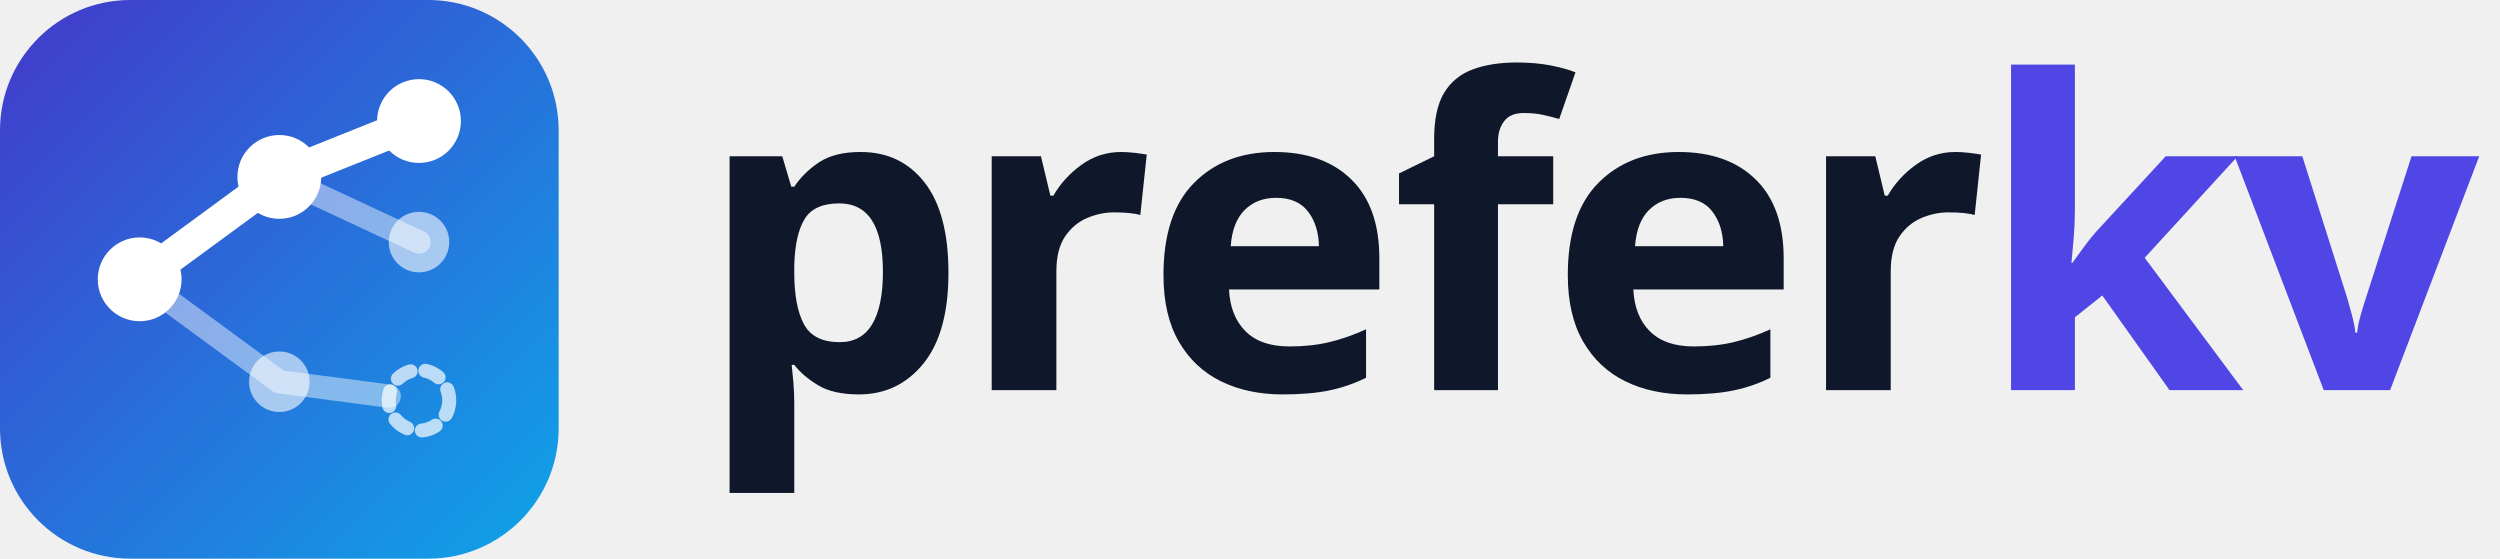
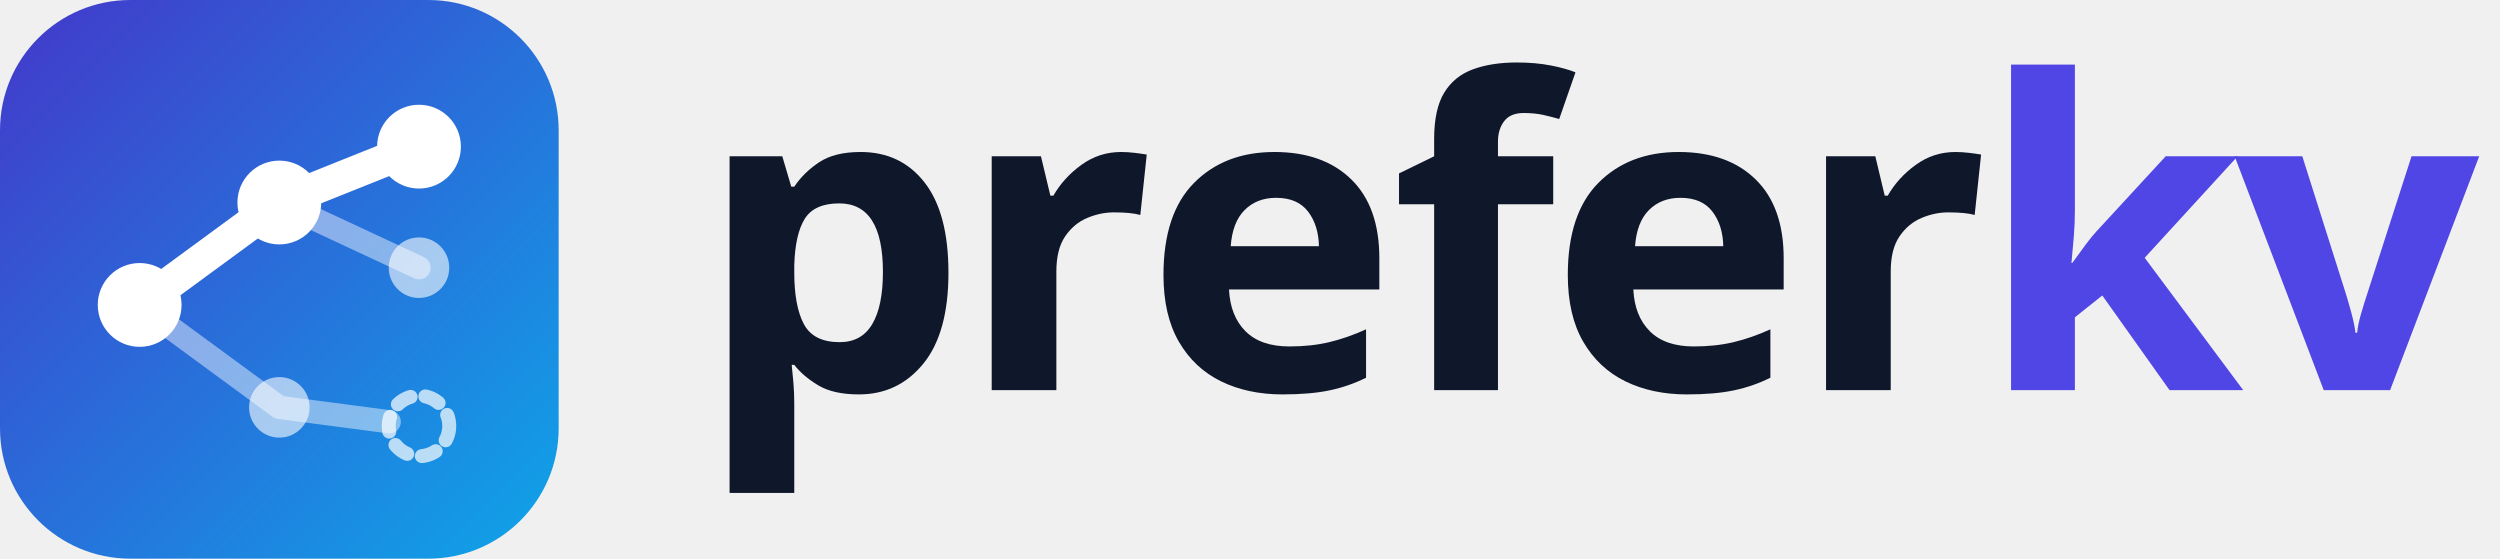
<svg xmlns="http://www.w3.org/2000/svg" viewBox="0 0 537 120" width="537" height="120" role="img" aria-label="preferkv">
  <defs>
    <linearGradient id="g-light" x1="0" y1="0" x2="1" y2="1">
      <stop offset="0" stop-color="#4338CA" />
      <stop offset="1" stop-color="#0EA5E9" />
    </linearGradient>
  </defs>
  <g transform="translate(0 0) scale(1.0)">
    <rect width="120" height="120" rx="28" fill="url(#g-light)" />
-     <g fill="none" stroke="#fff" stroke-linecap="round">
-       <path d="M30 60 L60 82 M60 38 L90 52 M60 82 L83.6 85.1" stroke-width="5" stroke-opacity=".45" />
-       <path d="M30 60 L60 38 L90 26" stroke-width="7" />
-       <circle cx="90" cy="86" r="6.5" stroke-width="3" stroke-opacity=".7" stroke-dasharray="3.2 3.2" />
-     </g>
-     <g fill="#fff">
-       <circle cx="60" cy="82" r="6.5" fill-opacity=".6" />
-       <circle cx="90" cy="52" r="6.5" fill-opacity=".6" />
-       <circle cx="30" cy="60" r="9" />
-       <circle cx="60" cy="38" r="9" />
-       <circle cx="90" cy="26" r="9" />
+     <g transform="translate(0 5.5)">
+       <g fill="none" stroke="#fff" stroke-linecap="round">
+         <path d="M30 60 L60 82 M60 38 L90 52 M60 82 L83.6 85.1" stroke-width="5" stroke-opacity=".45" />
+         <path d="M30 60 L60 38 L90 26" stroke-width="7" />
+         <circle cx="90" cy="86" r="6.5" stroke-width="3" stroke-opacity=".7" stroke-dasharray="3.2 3.2" />
+       </g>
+       <g fill="#fff">
+         <circle cx="60" cy="82" r="6.5" fill-opacity=".6" />
+         <circle cx="90" cy="52" r="6.5" fill-opacity=".6" />
+         <circle cx="30" cy="60" r="9" />
+         <circle cx="60" cy="38" r="9" />
+         <circle cx="90" cy="26" r="9" />
+       </g>
    </g>
  </g>
  <g fill="#0F172A">
    <path transform="translate(150.00 83.80) scale(0.092 -0.092)" d="M379 556Q473 556 528.5 484.5Q584 413 584 274Q584 134 525.5 62.0Q467 -10 375 -10Q315 -10 279.5 11.5Q244 33 224 59H218Q220 41 222.0 17.5Q224 -6 224 -31V-240H73V546H196L217 475H224Q246 508 282.0 532.0Q318 556 379 556ZM329 436Q271 436 248.5 400.0Q226 364 224 291V275Q224 196 246.5 154.0Q269 112 330 112Q381 112 406.0 154.0Q431 196 431 276Q431 436 329 436Z" />
    <path transform="translate(206.30 83.80) scale(0.092 -0.092)" d="M375 556Q390 556 407.0 554.0Q424 552 435 550L420 409Q409 412 394.0 413.5Q379 415 358 415Q327 415 296.0 402.0Q265 389 244.5 359.0Q224 329 224 277V0H73V546H188L210 454H217Q241 496 282.5 526.0Q324 556 375 556Z" />
    <path transform="translate(245.59 83.80) scale(0.092 -0.092)" d="M306 556Q420 556 485.5 492.0Q551 428 551 308V235H200Q203 173 238.5 137.5Q274 102 341 102Q392 102 434.0 112.0Q476 122 520 142V29Q480 9 435.0 -0.5Q390 -10 325 -10Q244 -10 181.5 20.5Q119 51 83.0 113.0Q47 175 47 269Q47 412 118.5 484.0Q190 556 306 556ZM310 449Q265 449 236.5 420.5Q208 392 204 336H410Q409 385 384.5 417.0Q360 449 310 449Z" />
    <path transform="translate(298.67 83.80) scale(0.092 -0.092)" d="M380 434H251V0H102V434H20V506L102 546V586Q102 656 125.5 694.5Q149 733 192.5 749.0Q236 765 295 765Q339 765 374.5 758.0Q410 751 432 742L394 633Q377 638 357.0 642.5Q337 647 311 647Q280 647 265.5 628.0Q251 609 251 580V546H380Z" />
    <path transform="translate(332.44 83.80) scale(0.092 -0.092)" d="M306 556Q420 556 485.5 492.0Q551 428 551 308V235H200Q203 173 238.5 137.5Q274 102 341 102Q392 102 434.0 112.0Q476 122 520 142V29Q480 9 435.0 -0.5Q390 -10 325 -10Q244 -10 181.5 20.5Q119 51 83.0 113.0Q47 175 47 269Q47 412 118.5 484.0Q190 556 306 556ZM310 449Q265 449 236.5 420.5Q208 392 204 336H410Q409 385 384.5 417.0Q360 449 310 449Z" />
    <path transform="translate(385.52 83.80) scale(0.092 -0.092)" d="M375 556Q390 556 407.0 554.0Q424 552 435 550L420 409Q409 412 394.0 413.5Q379 415 358 415Q327 415 296.0 402.0Q265 389 244.5 359.0Q224 329 224 277V0H73V546H188L210 454H217Q241 496 282.5 526.0Q324 556 375 556Z" />
  </g>
  <g fill="#4F46E5">
    <path transform="translate(424.80 83.80) scale(0.092 -0.092)" d="M227 420Q227 389 224.5 358.5Q222 328 219 297H221Q236 318 252.0 339.5Q268 361 286 380L439 546H607L390 309L620 0H448L291 221L227 170V0H78V760H227Z" />
    <path transform="translate(480.00 83.80) scale(0.092 -0.092)" d="M208 0 0 546H158L260 224Q265 208 272.5 180.5Q280 153 282 134H286Q288 154 295.5 179.5Q303 205 309 223L413 546H571L363 0Z" />
  </g>
</svg>
